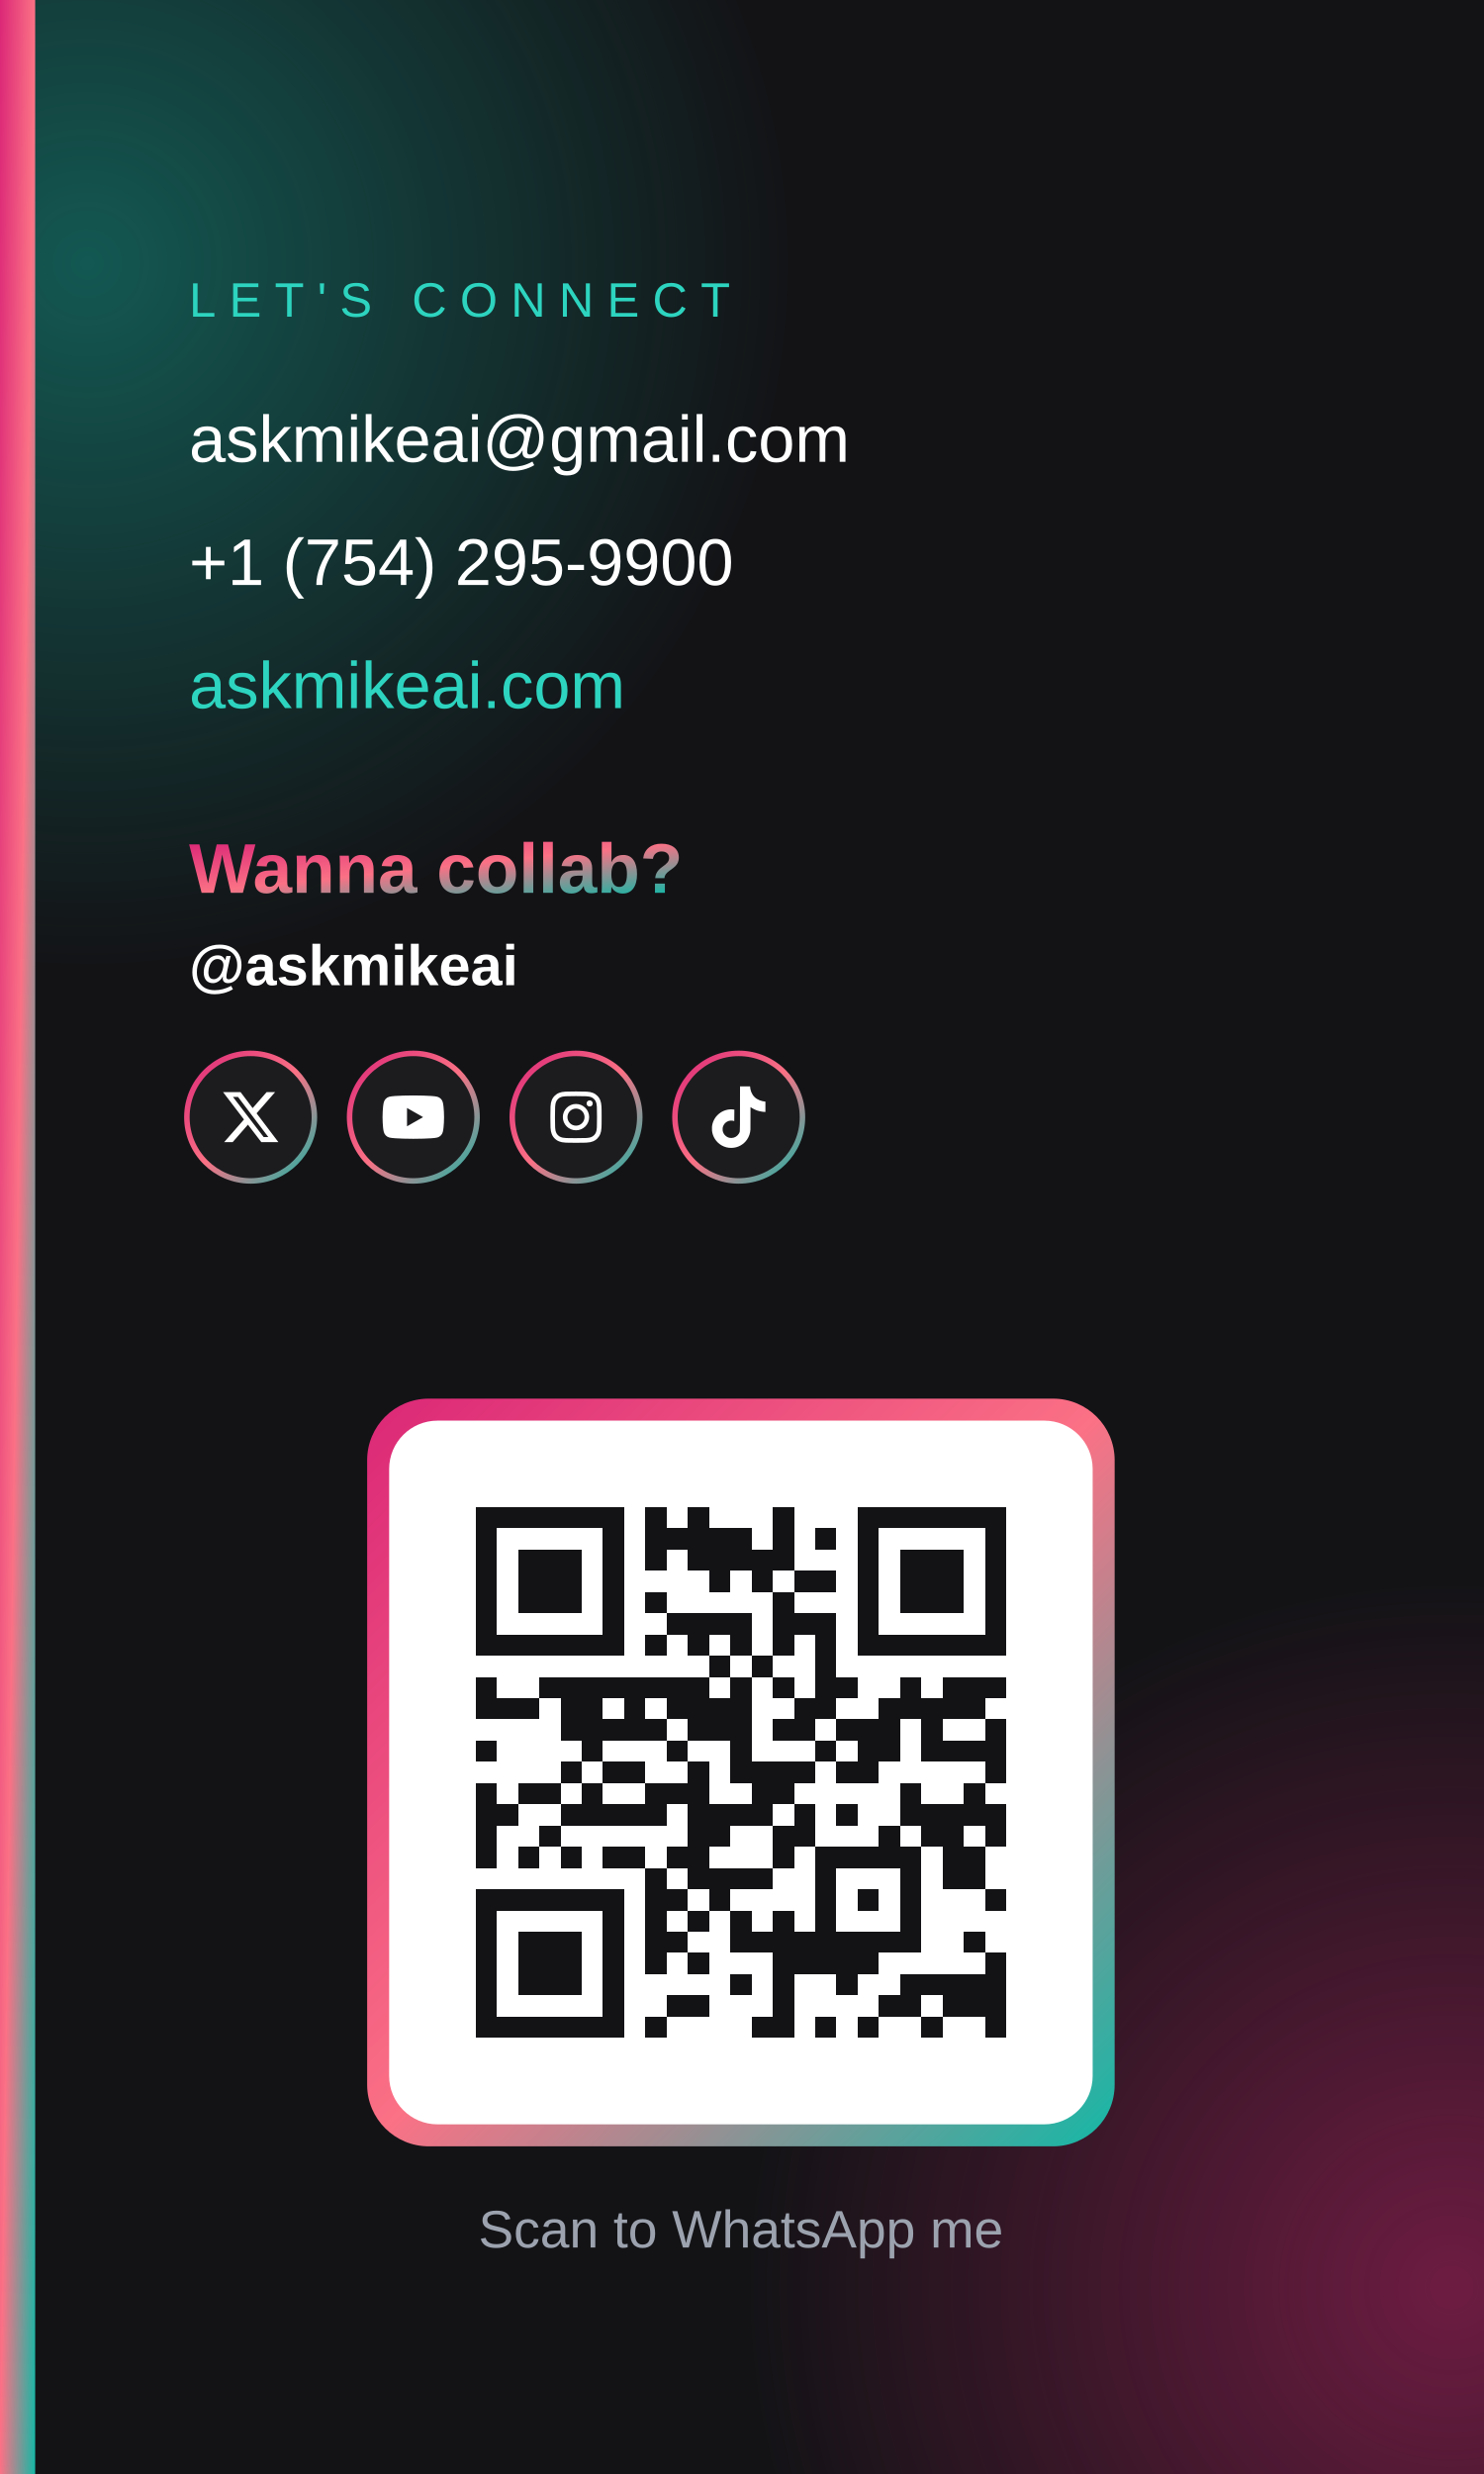
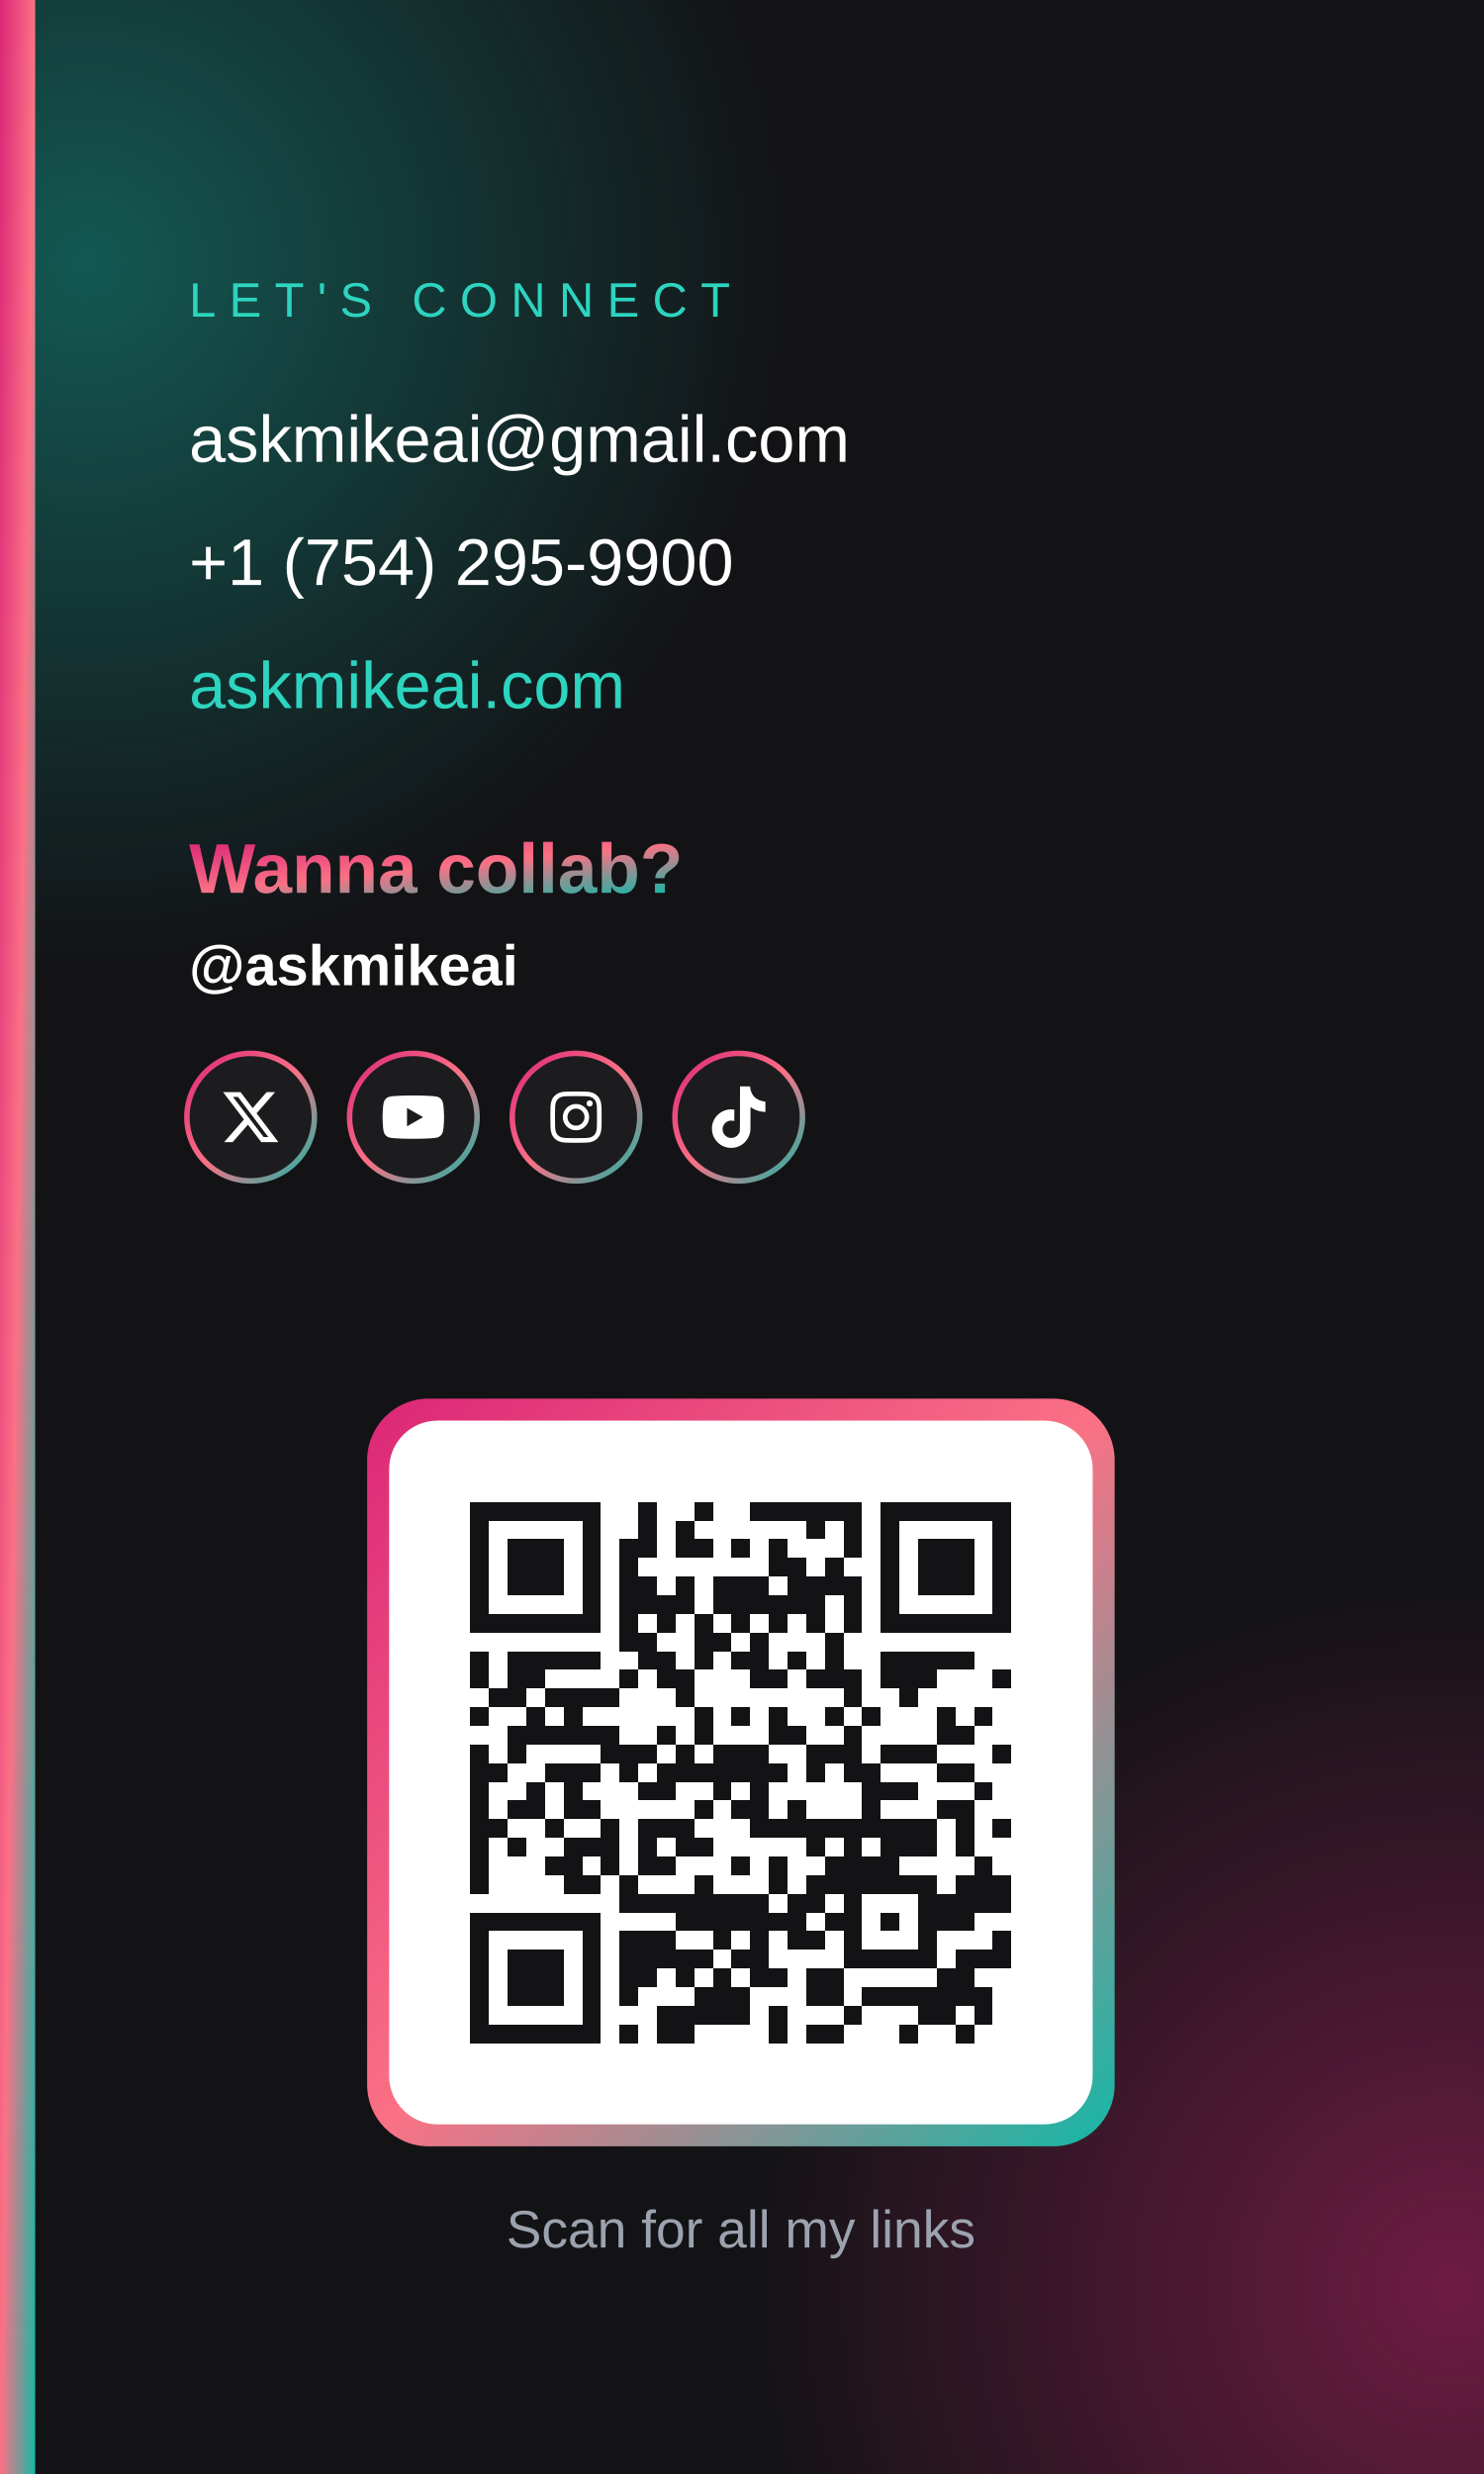
<svg xmlns="http://www.w3.org/2000/svg" width="675" height="1125" viewBox="0 0 675 1125" font-family="Arial, Helvetica, sans-serif">
  <defs>
    <linearGradient id="brand" x1="0" y1="0" x2="1" y2="1">
      <stop offset="0" stop-color="#db2777" />
      <stop offset="0.5" stop-color="#fb7185" />
      <stop offset="1" stop-color="#14b8a6" />
    </linearGradient>
    <radialGradient id="g1" cx="50%" cy="50%" r="50%">
      <stop offset="0" stop-color="#14b8a6" stop-opacity="0.42" />
      <stop offset="1" stop-color="#14b8a6" stop-opacity="0" />
    </radialGradient>
    <radialGradient id="g2" cx="50%" cy="50%" r="50%">
      <stop offset="0" stop-color="#db2777" stop-opacity="0.45" />
      <stop offset="1" stop-color="#db2777" stop-opacity="0" />
    </radialGradient>
  </defs>
  <rect width="675" height="1125" fill="#131316" />
  <circle cx="40" cy="120" r="320" fill="url(#g1)" />
  <circle cx="660" cy="1040" r="320" fill="url(#g2)" />
  <rect x="0" y="0" width="16" height="1125" fill="url(#brand)" />
  <text x="86" y="144" font-size="22" letter-spacing="6" fill="#2dd4bf">LET'S CONNECT</text>
  <text x="86" y="210" font-size="30" fill="#ffffff">askmikeai@gmail.com</text>
  <text x="86" y="266" font-size="30" fill="#ffffff">+1 (754) 295-9900</text>
  <text x="86" y="322" font-size="30" fill="#2dd4bf">askmikeai.com</text>
  <text x="86" y="406" font-size="32" font-weight="800" fill="url(#brand)">Wanna collab?</text>
  <text x="86" y="448" font-size="26" font-weight="700" fill="#ffffff">@askmikeai</text>
  <g transform="translate(114,508)">
    <circle r="29" fill="#ffffff" fill-opacity="0.04" stroke="url(#brand)" stroke-width="2.5" />
    <g transform="translate(-14,-14) scale(1.166)">
      <path fill="#ffffff" d="M18.244 2.25h3.308l-7.227 8.26 8.502 11.24H16.17l-5.214-6.817L4.99 21.75H1.68l7.73-8.835L1.254 2.25H8.08l4.713 6.231zm-1.161 17.52h1.833L7.084 4.126H5.117z" />
    </g>
  </g>
  <g transform="translate(188,508)">
    <circle r="29" fill="#ffffff" fill-opacity="0.04" stroke="url(#brand)" stroke-width="2.5" />
    <g transform="translate(-14,-14) scale(1.166)">
      <path fill="#ffffff" d="M23.498 6.186a3.016 3.016 0 0 0-2.122-2.136C19.505 3.545 12 3.545 12 3.545s-7.505 0-9.377.505A3.017 3.017 0 0 0 .502 6.186C0 8.07 0 12 0 12s0 3.93.502 5.814a3.016 3.016 0 0 0 2.122 2.136c1.871.505 9.376.505 9.376.505s7.505 0 9.377-.505a3.015 3.015 0 0 0 2.122-2.136C24 15.93 24 12 24 12s0-3.93-.502-5.814zM9.545 15.568V8.432L15.818 12l-6.273 3.568z" />
    </g>
  </g>
  <g transform="translate(262,508)">
    <circle r="29" fill="#ffffff" fill-opacity="0.04" stroke="url(#brand)" stroke-width="2.5" />
    <g transform="translate(-14,-14) scale(1.166)">
      <path fill="#ffffff" d="M12.315 2c2.43 0 2.784.013 3.808.06 1.064.049 1.791.218 2.427.465a4.902 4.902 0 011.772 1.153 4.902 4.902 0 011.153 1.772c.247.636.416 1.363.465 2.427.048 1.067.06 1.407.06 4.123v.08c0 2.643-.012 2.987-.06 4.043-.049 1.064-.218 1.791-.465 2.427a4.902 4.902 0 01-1.153 1.772 4.902 4.902 0 01-1.772 1.153c-.636.247-1.363.416-2.427.465-1.067.048-1.407.06-4.123.06h-.08c-2.643 0-2.987-.012-4.043-.06-1.064-.049-1.791-.218-2.427-.465a4.902 4.902 0 01-1.772-1.153 4.902 4.902 0 01-1.153-1.772c-.247-.636-.416-1.363-.465-2.427-.047-1.024-.06-1.379-.06-3.808v-.63c0-2.43.013-2.784.06-3.808.049-1.064.218-1.791.465-2.427a4.902 4.902 0 011.153-1.772A4.902 4.902 0 015.45 2.525c.636-.247 1.363-.416 2.427-.465C8.901 2.013 9.256 2 11.685 2h.63zm-.081 1.802h-.468c-2.456 0-2.784.011-3.807.058-.975.045-1.504.207-1.857.344-.467.182-.8.398-1.15.748-.35.35-.566.683-.748 1.15-.137.353-.3.882-.344 1.857-.047 1.023-.058 1.351-.058 3.807v.468c0 2.456.011 2.784.058 3.807.045.975.207 1.504.344 1.857.182.466.399.8.748 1.15.35.35.683.566 1.15.748.353.137.882.3 1.857.344 1.054.048 1.37.058 4.041.058h.08c2.597 0 2.917-.01 3.96-.058.976-.045 1.505-.207 1.858-.344.466-.182.8-.398 1.15-.748.35-.35.566-.683.748-1.15.137-.353.3-.882.344-1.857.048-1.055.058-1.37.058-4.041v-.08c0-2.597-.01-2.917-.058-3.96-.045-.976-.207-1.505-.344-1.858a3.097 3.097 0 00-.748-1.15 3.098 3.098 0 00-1.15-.748c-.353-.137-.882-.3-1.857-.344-1.023-.047-1.351-.058-3.807-.058zM12 6.865a5.135 5.135 0 110 10.27 5.135 5.135 0 010-10.27zm0 1.802a3.333 3.333 0 100 6.666 3.333 3.333 0 000-6.666zm5.338-3.205a1.2 1.2 0 110 2.4 1.2 1.2 0 010-2.4z" />
    </g>
  </g>
  <g transform="translate(336,508)">
    <circle r="29" fill="#ffffff" fill-opacity="0.04" stroke="url(#brand)" stroke-width="2.5" />
    <g transform="translate(-14,-14) scale(1.166)">
      <path fill="#ffffff" d="M12.525.02c1.31-.02 2.61-.01 3.91-.02.08 1.53.63 3.09 1.75 4.17 1.12 1.11 2.7 1.62 4.24 1.79v4.03c-1.44-.05-2.89-.35-4.2-.97-.57-.26-1.1-.59-1.62-.93-.01 2.92.01 5.84-.02 8.75-.08 1.4-.54 2.79-1.35 3.94-1.31 1.92-3.58 3.17-5.91 3.21-1.43.08-2.86-.31-4.08-1.03-2.02-1.19-3.44-3.37-3.65-5.71-.02-.5-.03-1-.01-1.49.18-1.9 1.12-3.72 2.58-4.96 1.66-1.44 3.98-2.13 6.15-1.72.02 1.48-.04 2.96-.04 4.44-.99-.32-2.15-.23-3.02.37-.63.41-1.11 1.04-1.36 1.75-.21.51-.15 1.07-.14 1.61.24 1.64 1.82 3.02 3.5 2.87 1.12-.01 2.19-.66 2.77-1.61.19-.33.4-.67.41-1.06.1-1.79.06-3.57.07-5.36.01-4.03-.01-8.05.02-12.07z" />
    </g>
  </g>
  <rect x="167" y="636" width="340" height="340" rx="28" fill="url(#brand)" />
  <rect x="177" y="646" width="320" height="320" rx="22" fill="#ffffff" />
-   <svg x="197" y="666" width="280" height="280" viewBox="0 0 29 29" shape-rendering="crispEdges">
-     <path fill="#ffffff" d="M0 0h29v29H0z" />
-     <path stroke="#131316" d="M2 2.5h7m1 0h1m1 0h1m3 0h1m3 0h7M2 3.5h1m5 0h1m1 0h5m1 0h1m1 0h1m1 0h1m5 0h1M2 4.5h1m1 0h3m1 0h1m1 0h1m1 0h5m3 0h1m1 0h3m1 0h1M2 5.5h1m1 0h3m1 0h1m4 0h1m1 0h1m1 0h2m1 0h1m1 0h3m1 0h1M2 6.5h1m1 0h3m1 0h1m1 0h1m5 0h1m3 0h1m1 0h3m1 0h1M2 7.5h1m5 0h1m2 0h4m1 0h3m1 0h1m5 0h1M2 8.5h7m1 0h1m1 0h1m1 0h1m1 0h1m1 0h1m1 0h7M13 9.5h1m1 0h1m2 0h1M2 10.5h1m2 0h8m1 0h1m1 0h1m1 0h2m2 0h1m1 0h3M2 11.5h3m1 0h2m1 0h1m1 0h4m2 0h2m2 0h5M6 12.5h5m1 0h3m1 0h2m1 0h3m1 0h1m2 0h1M2 13.5h1m4 0h1m3 0h1m2 0h1m3 0h1m1 0h2m1 0h4M6 14.5h1m1 0h2m2 0h1m1 0h4m1 0h2m5 0h1M2 15.5h1m1 0h2m1 0h1m2 0h3m2 0h2m5 0h1m2 0h1M2 16.5h2m2 0h5m1 0h4m1 0h1m1 0h1m2 0h5M2 17.5h1m2 0h1m6 0h2m2 0h2m3 0h1m1 0h2m1 0h1M2 18.5h1m1 0h1m1 0h1m1 0h2m1 0h2m3 0h1m1 0h5m1 0h2M10 19.5h1m1 0h4m2 0h1m3 0h1m1 0h2M2 20.5h7m1 0h2m1 0h1m4 0h1m1 0h1m1 0h1m3 0h1M2 21.5h1m5 0h1m1 0h1m1 0h1m1 0h1m1 0h1m1 0h1m3 0h1M2 22.5h1m1 0h3m1 0h1m1 0h2m2 0h9m2 0h1M2 23.5h1m1 0h3m1 0h1m1 0h1m1 0h1m3 0h5m5 0h1M2 24.5h1m1 0h3m1 0h1m5 0h1m1 0h1m2 0h1m2 0h5M2 25.5h1m5 0h1m2 0h2m3 0h1m4 0h2m1 0h3M2 26.5h7m1 0h1m4 0h2m1 0h1m1 0h1m2 0h1m2 0h1" />
+   <svg x="197" y="666" width="280" height="280" viewBox="0 0 33 33" shape-rendering="crispEdges">
+     <path fill="#ffffff" d="M0 0h33v33H0z" />
+     <path stroke="#131316" d="M2 2.5h7m2 0h1m2 0h1m2 0h6m1 0h7M2 3.5h1m5 0h1m2 0h1m1 0h1m6 0h1m1 0h1m1 0h1m5 0h1M2 4.5h1m1 0h3m1 0h1m1 0h2m1 0h2m1 0h1m1 0h1m3 0h1m1 0h1m1 0h3m1 0h1M2 5.5h1m1 0h3m1 0h1m1 0h1m7 0h2m1 0h1m2 0h1m1 0h3m1 0h1M2 6.5h1m1 0h3m1 0h1m1 0h2m1 0h1m1 0h3m1 0h4m1 0h1m1 0h3m1 0h1M2 7.5h1m5 0h1m1 0h4m1 0h6m1 0h1m1 0h1m5 0h1M2 8.5h7m1 0h1m1 0h1m1 0h1m1 0h1m1 0h1m1 0h1m1 0h1m1 0h7M10 9.5h2m2 0h2m1 0h1m3 0h1M2 10.5h1m1 0h5m2 0h2m1 0h1m1 0h2m1 0h1m1 0h1m2 0h5M2 11.5h1m1 0h2m4 0h1m1 0h2m3 0h2m1 0h3m1 0h3m3 0h1M3 12.5h2m1 0h4m3 0h1m8 0h1m2 0h1M2 13.5h1m2 0h1m1 0h1m6 0h1m1 0h1m1 0h1m2 0h1m1 0h1m3 0h1m1 0h1M4 14.5h6m2 0h1m1 0h1m3 0h2m2 0h1m4 0h2M2 15.5h1m1 0h1m4 0h3m1 0h1m1 0h3m2 0h3m1 0h3m3 0h1M2 16.5h2m2 0h3m1 0h1m1 0h7m1 0h1m1 0h2m3 0h2M2 17.5h1m2 0h1m1 0h1m3 0h2m2 0h1m1 0h1m5 0h3m3 0h1M2 18.5h1m1 0h2m1 0h2m5 0h1m1 0h2m1 0h1m3 0h1m3 0h2M2 19.5h2m2 0h1m2 0h1m1 0h3m3 0h10m1 0h1m1 0h1M2 20.5h1m1 0h1m2 0h3m1 0h1m1 0h2m5 0h1m1 0h1m1 0h3m1 0h1M2 21.5h1m3 0h2m1 0h1m1 0h2m3 0h1m1 0h1m2 0h4m4 0h1M2 22.5h1m4 0h2m1 0h1m3 0h1m3 0h1m1 0h7m1 0h3M10 23.5h8m1 0h2m1 0h1m3 0h5M2 24.5h7m4 0h7m1 0h2m1 0h1m1 0h3M2 25.5h1m5 0h1m1 0h3m2 0h1m1 0h1m1 0h2m1 0h1m3 0h1m3 0h1M2 26.5h1m1 0h3m1 0h1m1 0h5m1 0h2m4 0h5m1 0h3M2 27.5h1m1 0h3m1 0h1m1 0h2m1 0h1m1 0h1m1 0h2m1 0h2m5 0h2M2 28.5h1m1 0h3m1 0h1m1 0h1m3 0h3m3 0h2m1 0h7M2 29.5h1m5 0h1m3 0h5m1 0h1m3 0h1m3 0h2m1 0h1M2 30.5h7m1 0h1m1 0h2m4 0h1m1 0h2m3 0h1m2 0h1" />
  </svg>
-   <text x="337" y="1022" font-size="24" fill="#9ca3af" text-anchor="middle">Scan to WhatsApp me</text>
+   <text x="337" y="1022" font-size="24" fill="#9ca3af" text-anchor="middle">Scan for all my links</text>
</svg>
